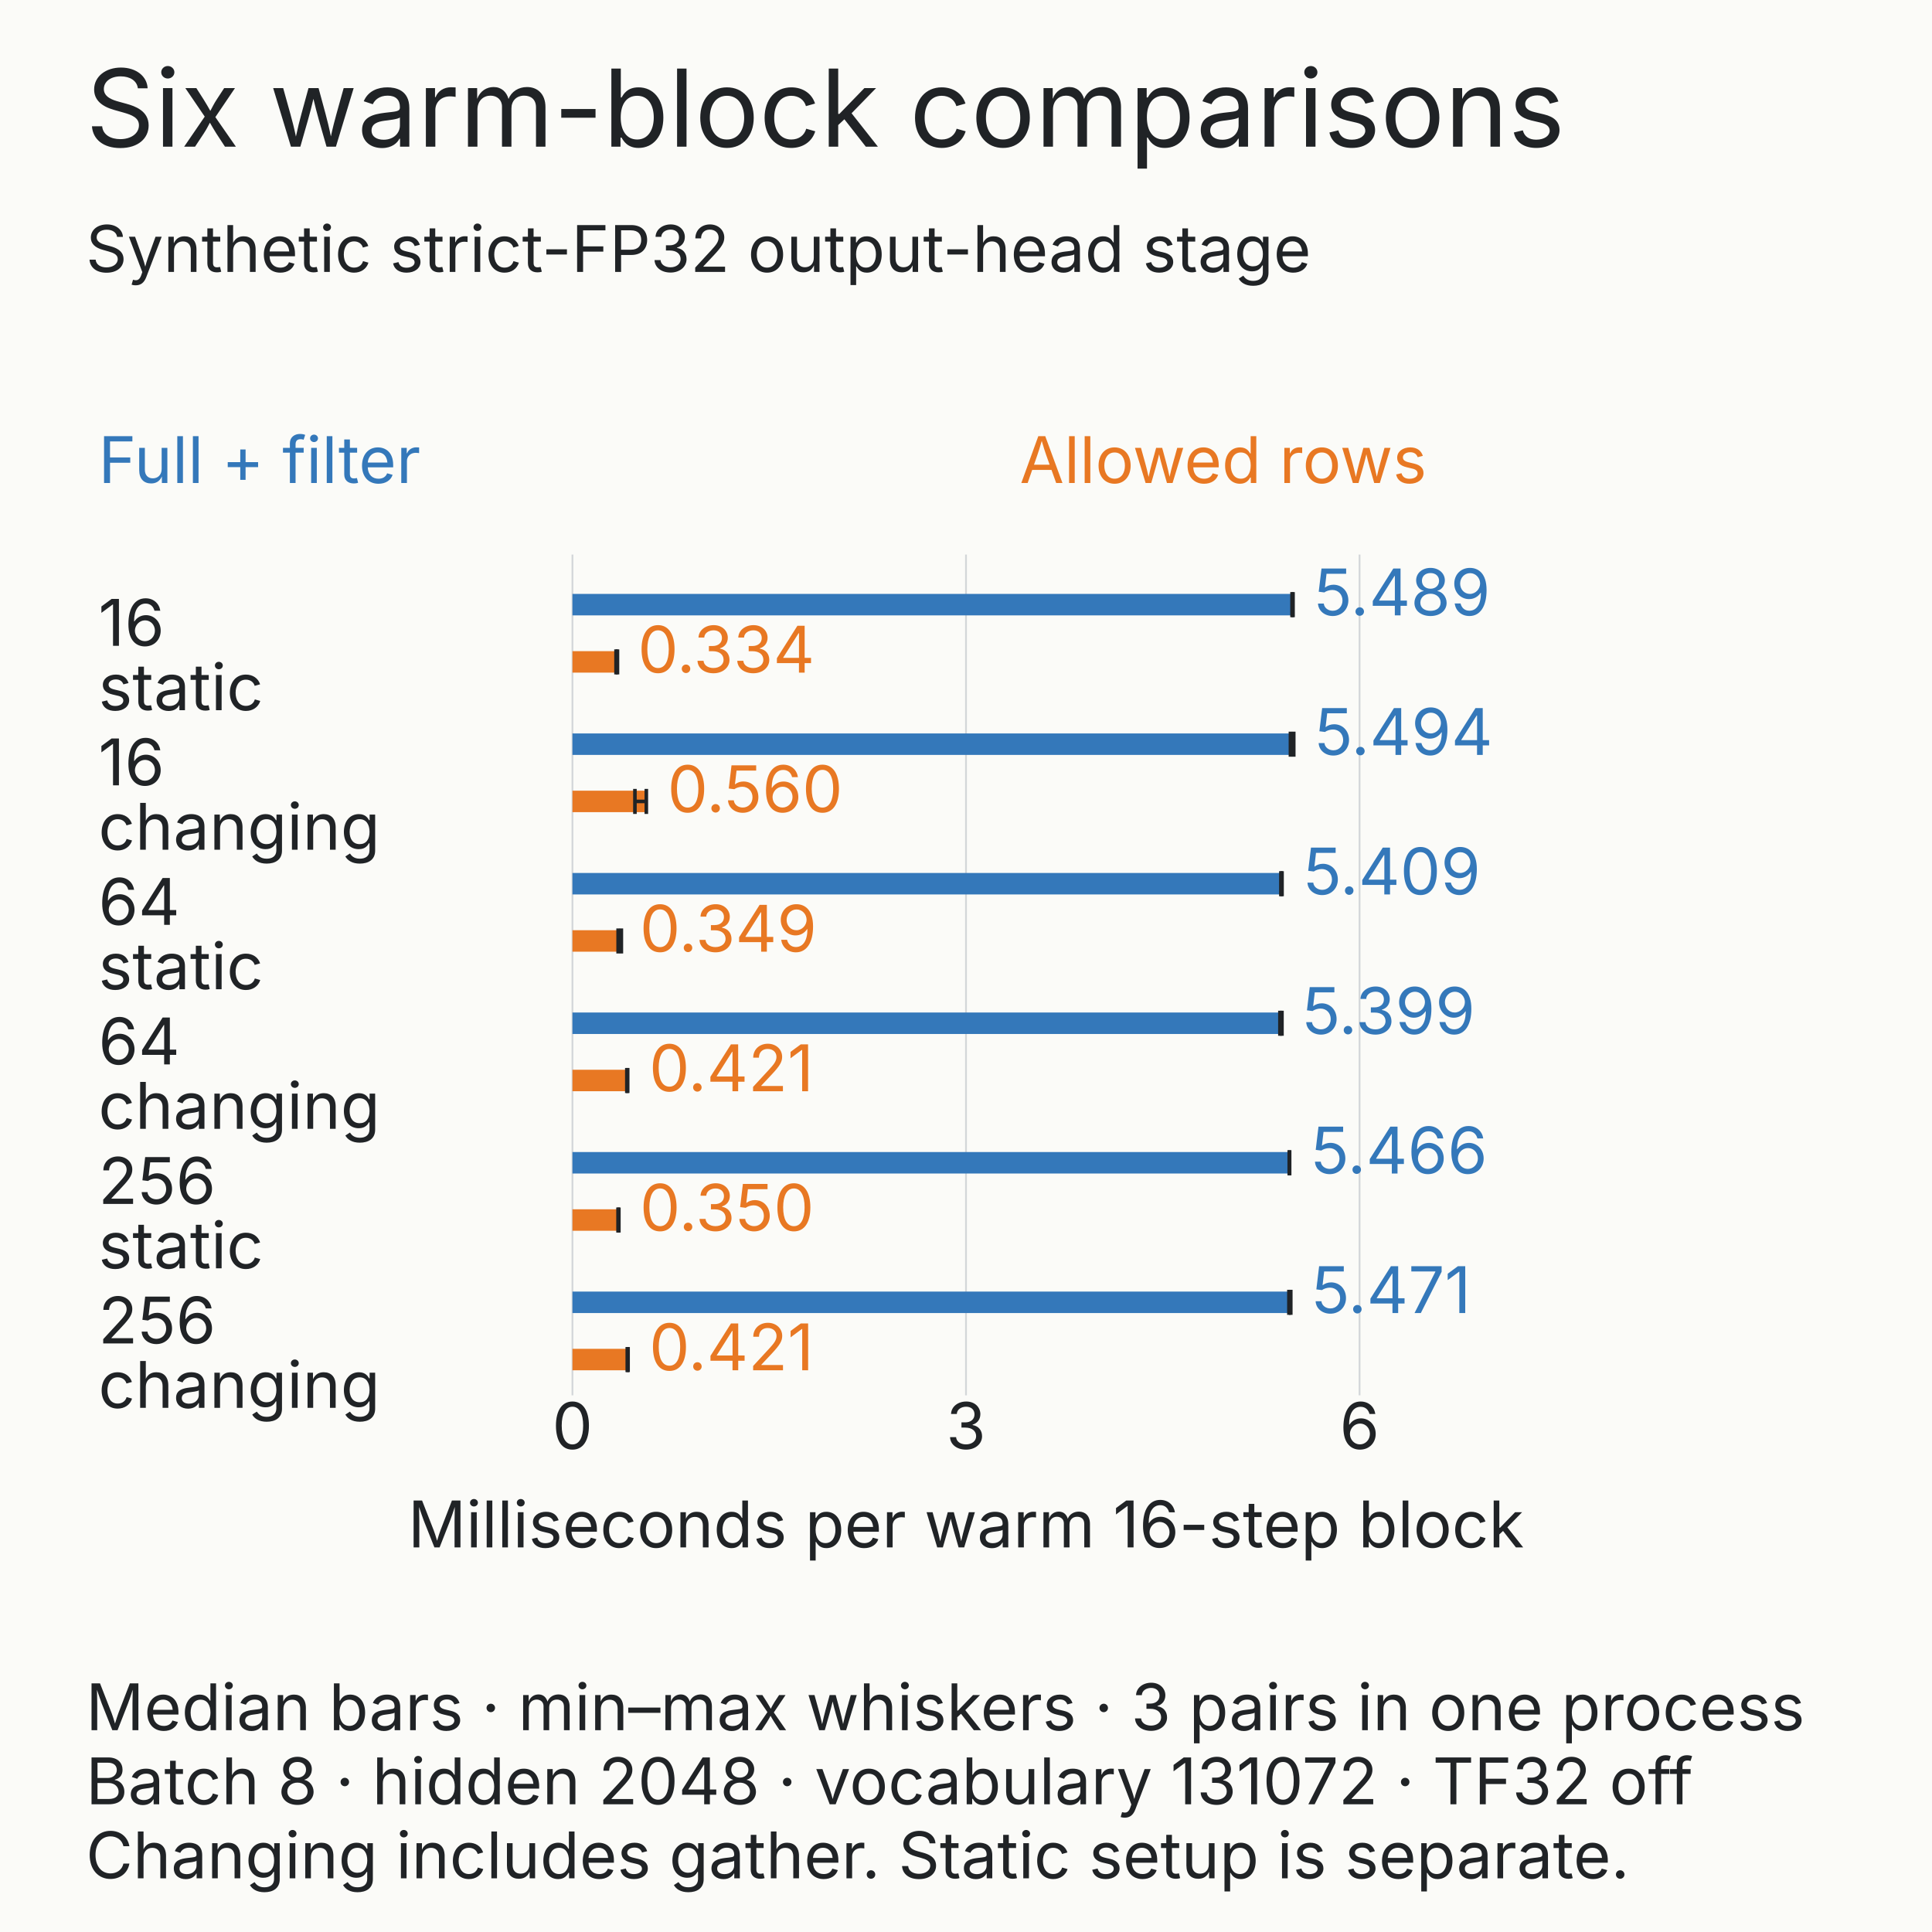
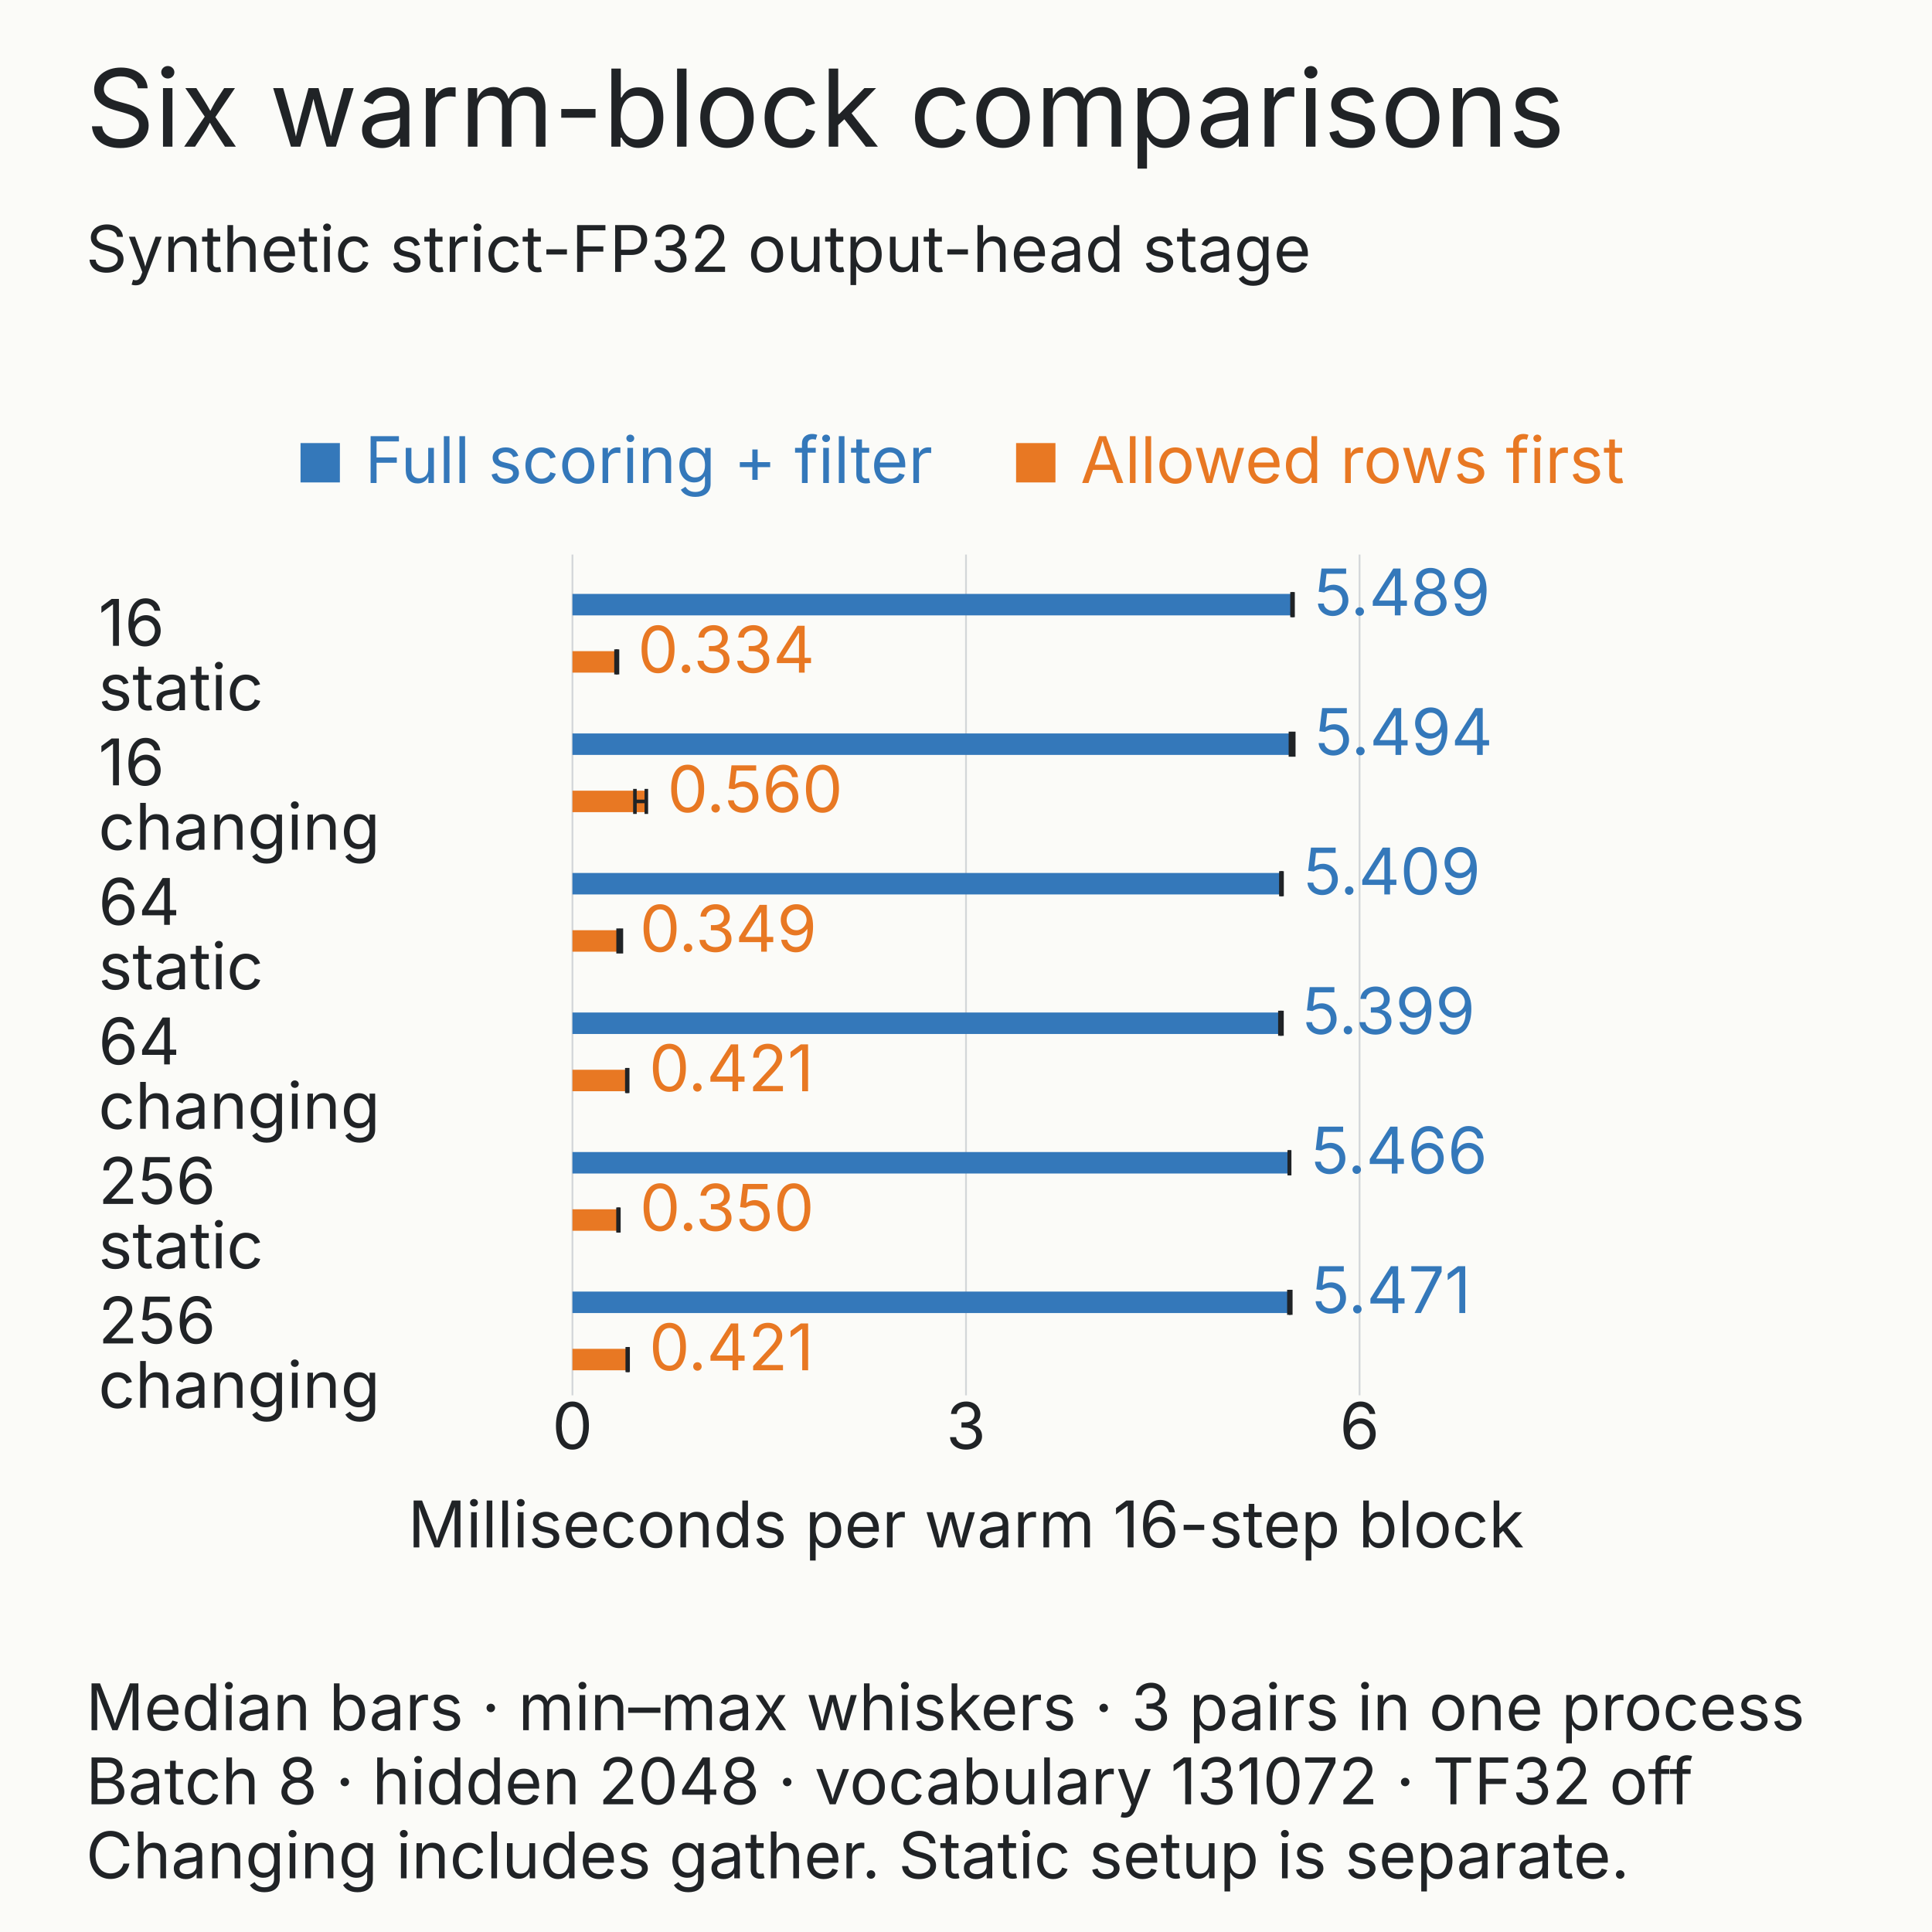
<svg xmlns="http://www.w3.org/2000/svg" width="1080" height="1080" viewBox="0 0 1080 1080">
  <rect width="100%" height="100%" fill="#FBFBF8" />
  <defs>
    <marker id="arrow" viewBox="0 0 12 12" refX="10" refY="6" markerWidth="5" markerHeight="5" orient="auto">
      <path d="M2 2 L10 6 L2 10" fill="none" stroke="context-stroke" stroke-width="2" />
    </marker>
  </defs>
  <text x="48" y="82.0" font-family="Inter" font-size="60" font-weight="400" font-style="normal" fill="#202326" text-anchor="start">Six warm-block comparisons</text>
  <text x="48" y="152.0" font-family="Inter" font-size="36" font-weight="400" font-style="normal" fill="#202326" text-anchor="start">Synthetic strict-FP32 output-head stage</text>
-   <text x="55" y="270.0" font-family="Inter" font-size="36" font-weight="400" font-style="normal" fill="#3478BA" text-anchor="start">Full + filter</text>
-   <text x="570" y="270.0" font-family="Inter" font-size="36" font-weight="400" font-style="normal" fill="#E87823" text-anchor="start">Allowed rows</text>
+   <rect data-role="legend-swatch" data-series="baseline" x="168.0" y="247.68" width="22" height="22" fill="#3478BA" />
+   <text x="204.0" y="270.0" font-family="Inter" font-size="36" font-weight="400" font-style="normal" fill="#3478BA" text-anchor="start">Full scoring + filter</text>
+   <rect data-role="legend-swatch" data-series="candidate" x="568.0" y="247.68" width="22" height="22" fill="#E87823" />
+   <text x="604.0" y="270.0" font-family="Inter" font-size="36" font-weight="400" font-style="normal" fill="#E87823" text-anchor="start">Allowed rows first</text>
  <line x1="320.0" y1="310" x2="320.0" y2="780" stroke="#D3D6D9" stroke-width="1" />
  <text x="320.0" y="810.0" font-family="Inter" font-size="36" font-weight="400" font-style="normal" fill="#202326" text-anchor="middle">0</text>
  <line x1="540.0" y1="310" x2="540.0" y2="780" stroke="#D3D6D9" stroke-width="1" />
  <text x="540.0" y="810.0" font-family="Inter" font-size="36" font-weight="400" font-style="normal" fill="#202326" text-anchor="middle">3</text>
  <line x1="760.0" y1="310" x2="760.0" y2="780" stroke="#D3D6D9" stroke-width="1" />
  <text x="760.0" y="810.0" font-family="Inter" font-size="36" font-weight="400" font-style="normal" fill="#202326" text-anchor="middle">6</text>
  <text x="55" y="361.0" font-family="Inter" font-size="36" font-weight="400" font-style="normal" fill="#202326" text-anchor="start">16</text>
  <text x="55" y="397.0" font-family="Inter" font-size="36" font-weight="400" font-style="normal" fill="#202326" text-anchor="start">static</text>
  <rect data-science="bar" data-series="baseline" data-mode="static" data-size="16" x="320" y="332" width="402.524" height="12" fill="#3478BA" />
  <line x1="722.252" y1="338.0" x2="722.815" y2="338.0" stroke="#202326" stroke-width="2" />
  <line x1="722.252" y1="331.0" x2="722.252" y2="345.0" stroke="#202326" stroke-width="2" />
  <line x1="722.815" y1="331.0" x2="722.815" y2="345.0" stroke="#202326" stroke-width="2" />
  <text x="734.524" y="344.0" font-family="Inter" font-size="36" font-weight="400" font-style="normal" fill="#3478BA" text-anchor="start">5.489</text>
  <rect data-science="bar" data-series="candidate" data-mode="static" data-size="16" x="320" y="364" width="24.502" height="12" fill="#E87823" />
  <line x1="344.358" y1="370.0" x2="345.174" y2="370.0" stroke="#202326" stroke-width="2" />
  <line x1="344.358" y1="363.0" x2="344.358" y2="377.0" stroke="#202326" stroke-width="2" />
  <line x1="345.174" y1="363.0" x2="345.174" y2="377.0" stroke="#202326" stroke-width="2" />
  <text x="356.502" y="376.0" font-family="Inter" font-size="36" font-weight="400" font-style="normal" fill="#E87823" text-anchor="start">0.334</text>
  <text x="55" y="439.0" font-family="Inter" font-size="36" font-weight="400" font-style="normal" fill="#202326" text-anchor="start">16</text>
  <text x="55" y="475.0" font-family="Inter" font-size="36" font-weight="400" font-style="normal" fill="#202326" text-anchor="start">changing</text>
  <rect data-science="bar" data-series="baseline" data-mode="changing" data-size="16" x="320" y="410" width="402.893" height="12" fill="#3478BA" />
  <line x1="721.366" y1="416.0" x2="723.217" y2="416.0" stroke="#202326" stroke-width="2" />
  <line x1="721.366" y1="409.0" x2="721.366" y2="423.0" stroke="#202326" stroke-width="2" />
  <line x1="723.217" y1="409.0" x2="723.217" y2="423.0" stroke="#202326" stroke-width="2" />
  <text x="734.893" y="422.0" font-family="Inter" font-size="36" font-weight="400" font-style="normal" fill="#3478BA" text-anchor="start">5.494</text>
  <rect data-science="bar" data-series="candidate" data-mode="changing" data-size="16" x="320" y="442" width="41.061" height="12" fill="#E87823" />
  <line x1="354.927" y1="448.0" x2="361.301" y2="448.0" stroke="#202326" stroke-width="2" />
  <line x1="354.927" y1="441.0" x2="354.927" y2="455.0" stroke="#202326" stroke-width="2" />
  <line x1="361.301" y1="441.0" x2="361.301" y2="455.0" stroke="#202326" stroke-width="2" />
  <text x="373.061" y="454.0" font-family="Inter" font-size="36" font-weight="400" font-style="normal" fill="#E87823" text-anchor="start">0.560</text>
  <text x="55" y="517.0" font-family="Inter" font-size="36" font-weight="400" font-style="normal" fill="#202326" text-anchor="start">64</text>
  <text x="55" y="553.0" font-family="Inter" font-size="36" font-weight="400" font-style="normal" fill="#202326" text-anchor="start">static</text>
  <rect data-science="bar" data-series="baseline" data-mode="static" data-size="64" x="320" y="488" width="396.642" height="12" fill="#3478BA" />
  <line x1="716.023" y1="494.0" x2="716.664" y2="494.0" stroke="#202326" stroke-width="2" />
  <line x1="716.023" y1="487.0" x2="716.023" y2="501.0" stroke="#202326" stroke-width="2" />
  <line x1="716.664" y1="487.0" x2="716.664" y2="501.0" stroke="#202326" stroke-width="2" />
  <text x="728.642" y="500.0" font-family="Inter" font-size="36" font-weight="400" font-style="normal" fill="#3478BA" text-anchor="start">5.409</text>
  <rect data-science="bar" data-series="candidate" data-mode="static" data-size="64" x="320" y="520" width="25.617" height="12" fill="#E87823" />
  <line x1="345.534" y1="526.0" x2="347.346" y2="526.0" stroke="#202326" stroke-width="2" />
  <line x1="345.534" y1="519.0" x2="345.534" y2="533.0" stroke="#202326" stroke-width="2" />
  <line x1="347.346" y1="519.0" x2="347.346" y2="533.0" stroke="#202326" stroke-width="2" />
  <text x="357.617" y="532.0" font-family="Inter" font-size="36" font-weight="400" font-style="normal" fill="#E87823" text-anchor="start">0.349</text>
  <text x="55" y="595.0" font-family="Inter" font-size="36" font-weight="400" font-style="normal" fill="#202326" text-anchor="start">64</text>
  <text x="55" y="631.0" font-family="Inter" font-size="36" font-weight="400" font-style="normal" fill="#202326" text-anchor="start">changing</text>
  <rect data-science="bar" data-series="baseline" data-mode="changing" data-size="64" x="320" y="566" width="395.945" height="12" fill="#3478BA" />
  <line x1="715.481" y1="572.0" x2="716.622" y2="572.0" stroke="#202326" stroke-width="2" />
  <line x1="715.481" y1="565.0" x2="715.481" y2="579.0" stroke="#202326" stroke-width="2" />
  <line x1="716.622" y1="565.0" x2="716.622" y2="579.0" stroke="#202326" stroke-width="2" />
  <text x="727.945" y="578.0" font-family="Inter" font-size="36" font-weight="400" font-style="normal" fill="#3478BA" text-anchor="start">5.399</text>
  <rect data-science="bar" data-series="candidate" data-mode="changing" data-size="64" x="320" y="598" width="30.842" height="12" fill="#E87823" />
  <line x1="350.403" y1="604.0" x2="350.88" y2="604.0" stroke="#202326" stroke-width="2" />
  <line x1="350.403" y1="597.0" x2="350.403" y2="611.0" stroke="#202326" stroke-width="2" />
  <line x1="350.88" y1="597.0" x2="350.88" y2="611.0" stroke="#202326" stroke-width="2" />
  <text x="362.842" y="610.0" font-family="Inter" font-size="36" font-weight="400" font-style="normal" fill="#E87823" text-anchor="start">0.421</text>
  <text x="55" y="673.0" font-family="Inter" font-size="36" font-weight="400" font-style="normal" fill="#202326" text-anchor="start">256</text>
  <text x="55" y="709.0" font-family="Inter" font-size="36" font-weight="400" font-style="normal" fill="#202326" text-anchor="start">static</text>
  <rect data-science="bar" data-series="baseline" data-mode="static" data-size="256" x="320" y="644" width="400.838" height="12" fill="#3478BA" />
  <line x1="720.689" y1="650.0" x2="720.915" y2="650.0" stroke="#202326" stroke-width="2" />
  <line x1="720.689" y1="643.0" x2="720.689" y2="657.0" stroke="#202326" stroke-width="2" />
  <line x1="720.915" y1="643.0" x2="720.915" y2="657.0" stroke="#202326" stroke-width="2" />
  <text x="732.838" y="656.0" font-family="Inter" font-size="36" font-weight="400" font-style="normal" fill="#3478BA" text-anchor="start">5.466</text>
  <rect data-science="bar" data-series="candidate" data-mode="static" data-size="256" x="320" y="676" width="25.635" height="12" fill="#E87823" />
  <line x1="345.486" y1="682.0" x2="345.951" y2="682.0" stroke="#202326" stroke-width="2" />
  <line x1="345.486" y1="675.0" x2="345.486" y2="689.0" stroke="#202326" stroke-width="2" />
  <line x1="345.951" y1="675.0" x2="345.951" y2="689.0" stroke="#202326" stroke-width="2" />
  <text x="357.635" y="688.0" font-family="Inter" font-size="36" font-weight="400" font-style="normal" fill="#E87823" text-anchor="start">0.350</text>
  <text x="55" y="751.0" font-family="Inter" font-size="36" font-weight="400" font-style="normal" fill="#202326" text-anchor="start">256</text>
  <text x="55" y="787.0" font-family="Inter" font-size="36" font-weight="400" font-style="normal" fill="#202326" text-anchor="start">changing</text>
  <rect data-science="bar" data-series="baseline" data-mode="changing" data-size="256" x="320" y="722" width="401.198" height="12" fill="#3478BA" />
  <line x1="720.508" y1="728.0" x2="721.553" y2="728.0" stroke="#202326" stroke-width="2" />
  <line x1="720.508" y1="721.0" x2="720.508" y2="735.0" stroke="#202326" stroke-width="2" />
  <line x1="721.553" y1="721.0" x2="721.553" y2="735.0" stroke="#202326" stroke-width="2" />
  <text x="733.198" y="734.0" font-family="Inter" font-size="36" font-weight="400" font-style="normal" fill="#3478BA" text-anchor="start">5.471</text>
  <rect data-science="bar" data-series="candidate" data-mode="changing" data-size="256" x="320" y="754" width="30.88" height="12" fill="#E87823" />
  <line x1="350.651" y1="760.0" x2="351.101" y2="760.0" stroke="#202326" stroke-width="2" />
  <line x1="350.651" y1="753.0" x2="350.651" y2="767.0" stroke="#202326" stroke-width="2" />
  <line x1="351.101" y1="753.0" x2="351.101" y2="767.0" stroke="#202326" stroke-width="2" />
  <text x="362.88" y="766.0" font-family="Inter" font-size="36" font-weight="400" font-style="normal" fill="#E87823" text-anchor="start">0.421</text>
  <text x="540" y="865.0" font-family="Inter" font-size="36" font-weight="400" font-style="normal" fill="#202326" text-anchor="middle">Milliseconds per warm 16-step block</text>
  <text x="48" y="967.2" font-family="Inter" font-size="36" font-weight="400" font-style="normal" fill="#202326" text-anchor="start">Median bars · min–max whiskers · 3 pairs in one process</text>
  <text x="48" y="1008.6" font-family="Inter" font-size="36" font-weight="400" font-style="normal" fill="#202326" text-anchor="start">Batch 8 · hidden 2048 · vocabulary 131072 · TF32 off</text>
  <text x="48" y="1050.0" font-family="Inter" font-size="36" font-weight="400" font-style="normal" fill="#202326" text-anchor="start">Changing includes gather. Static setup is separate.</text>
</svg>
